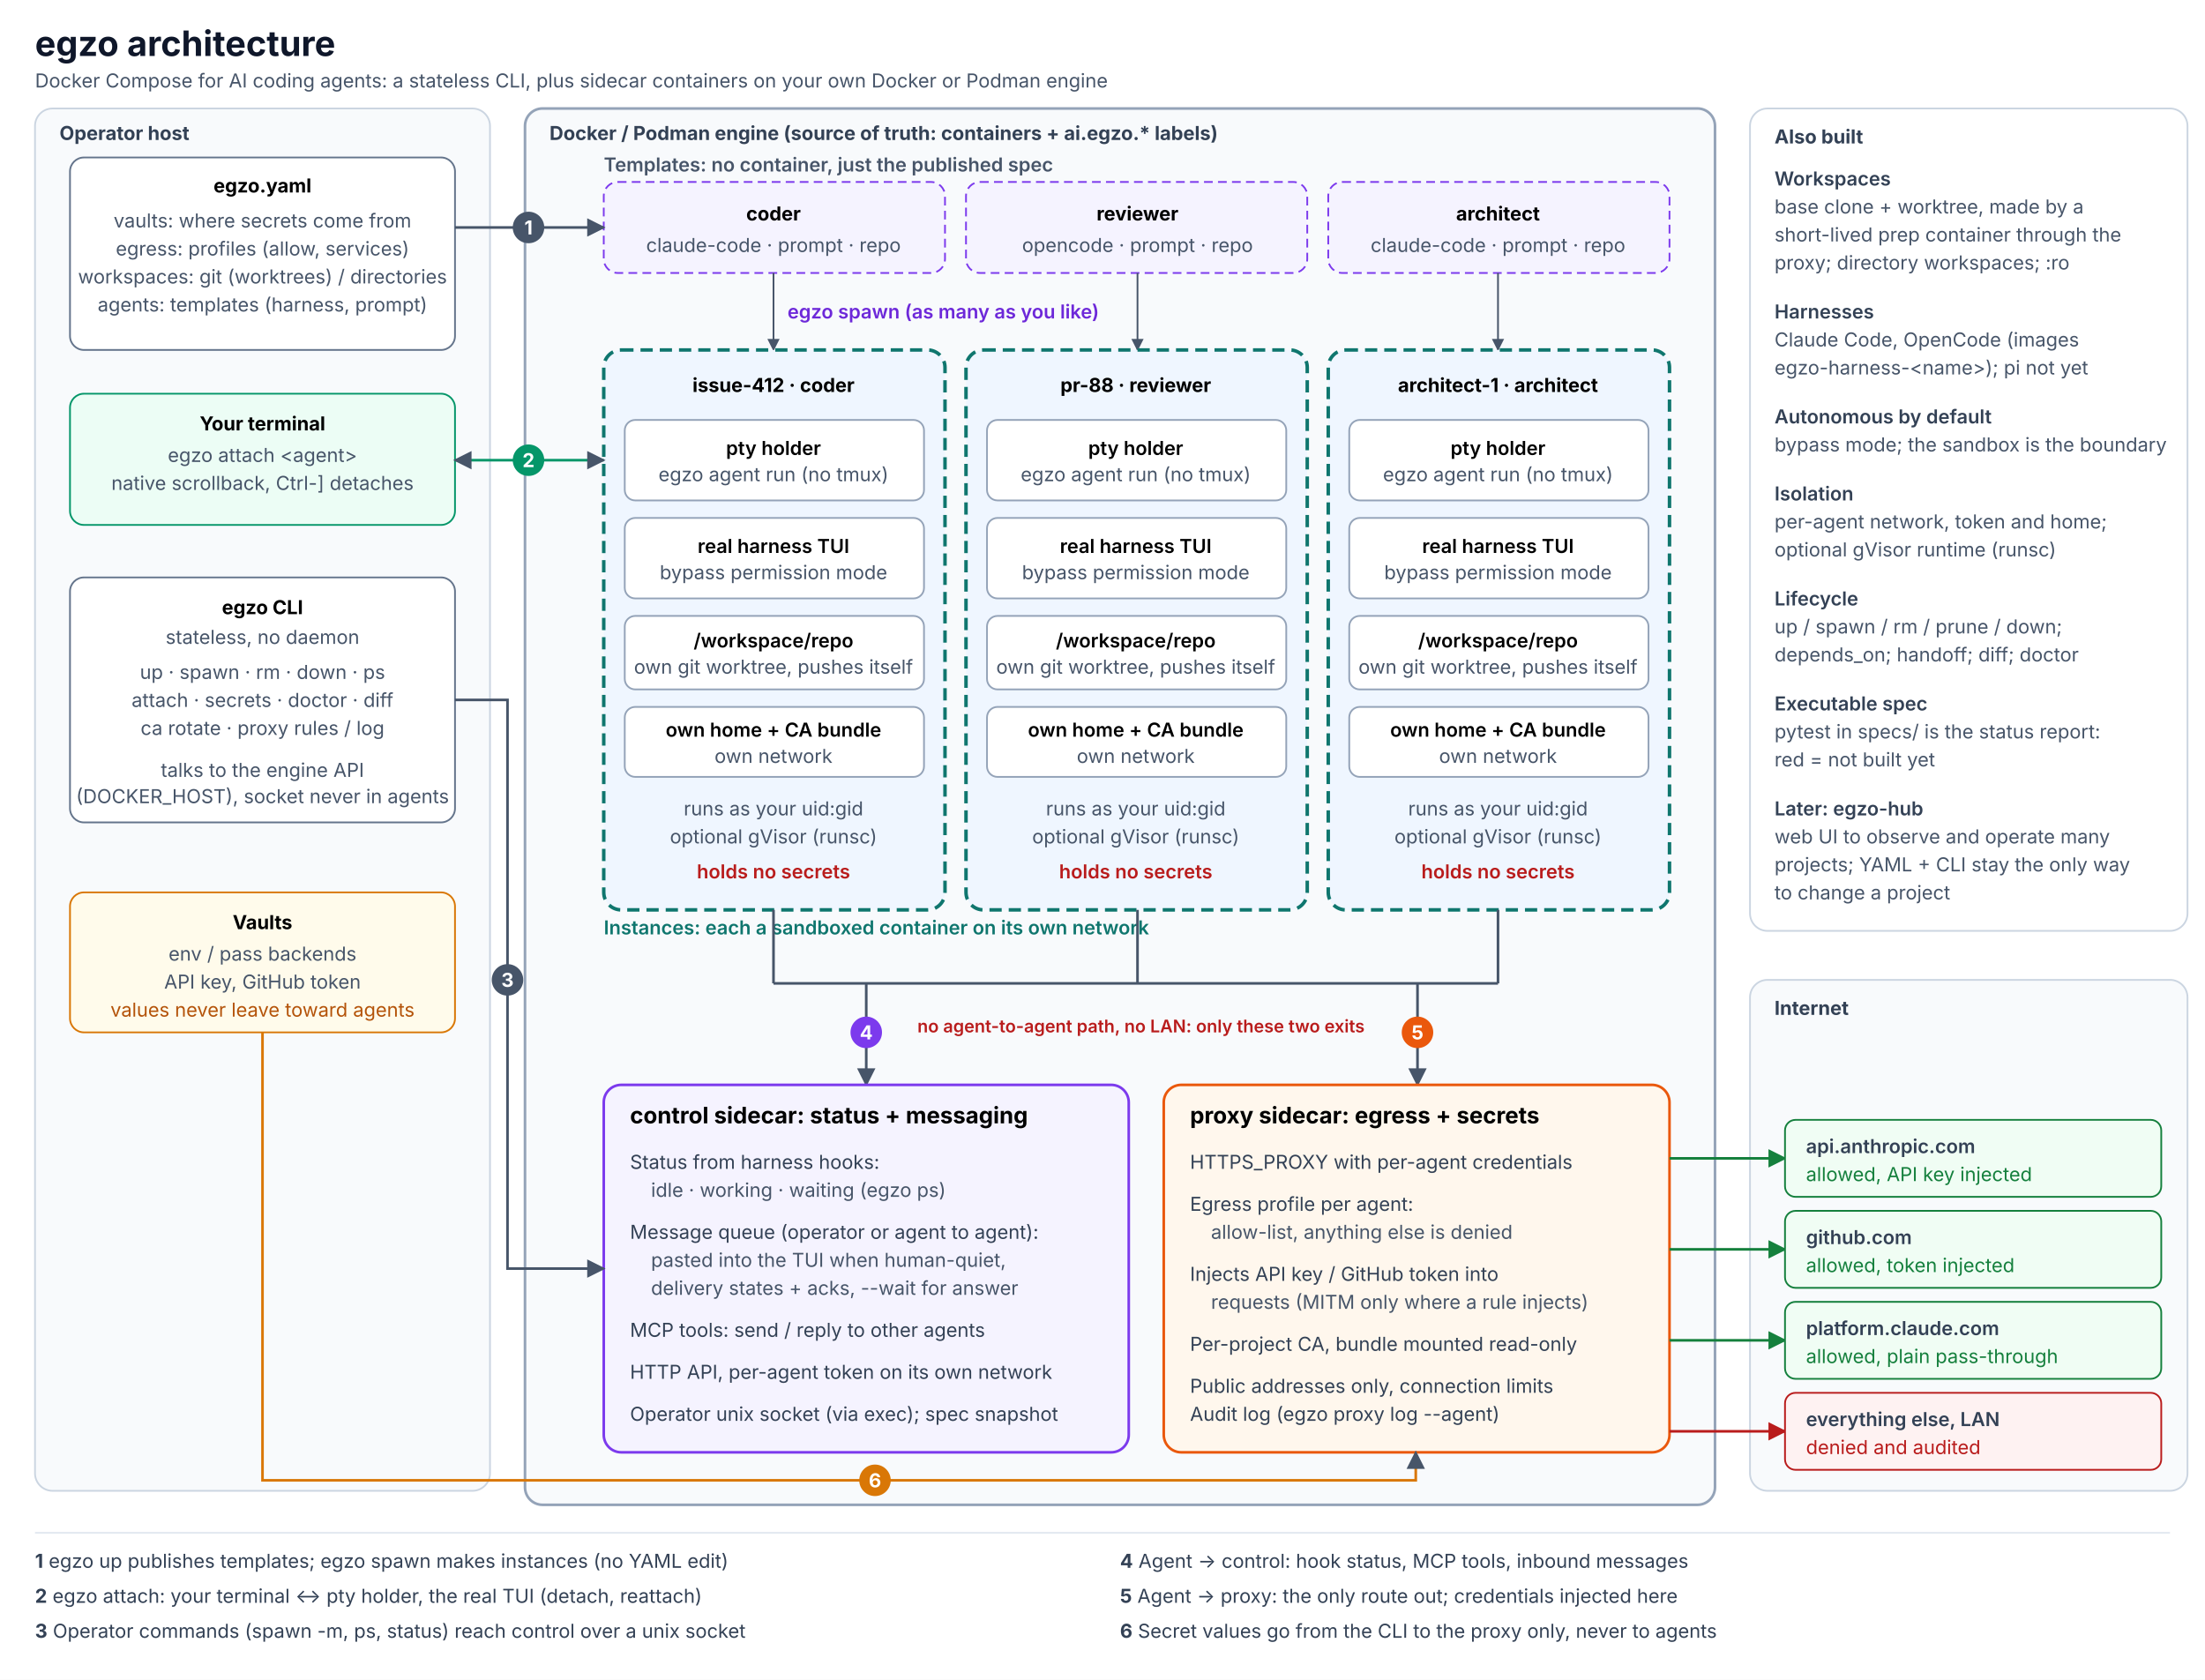
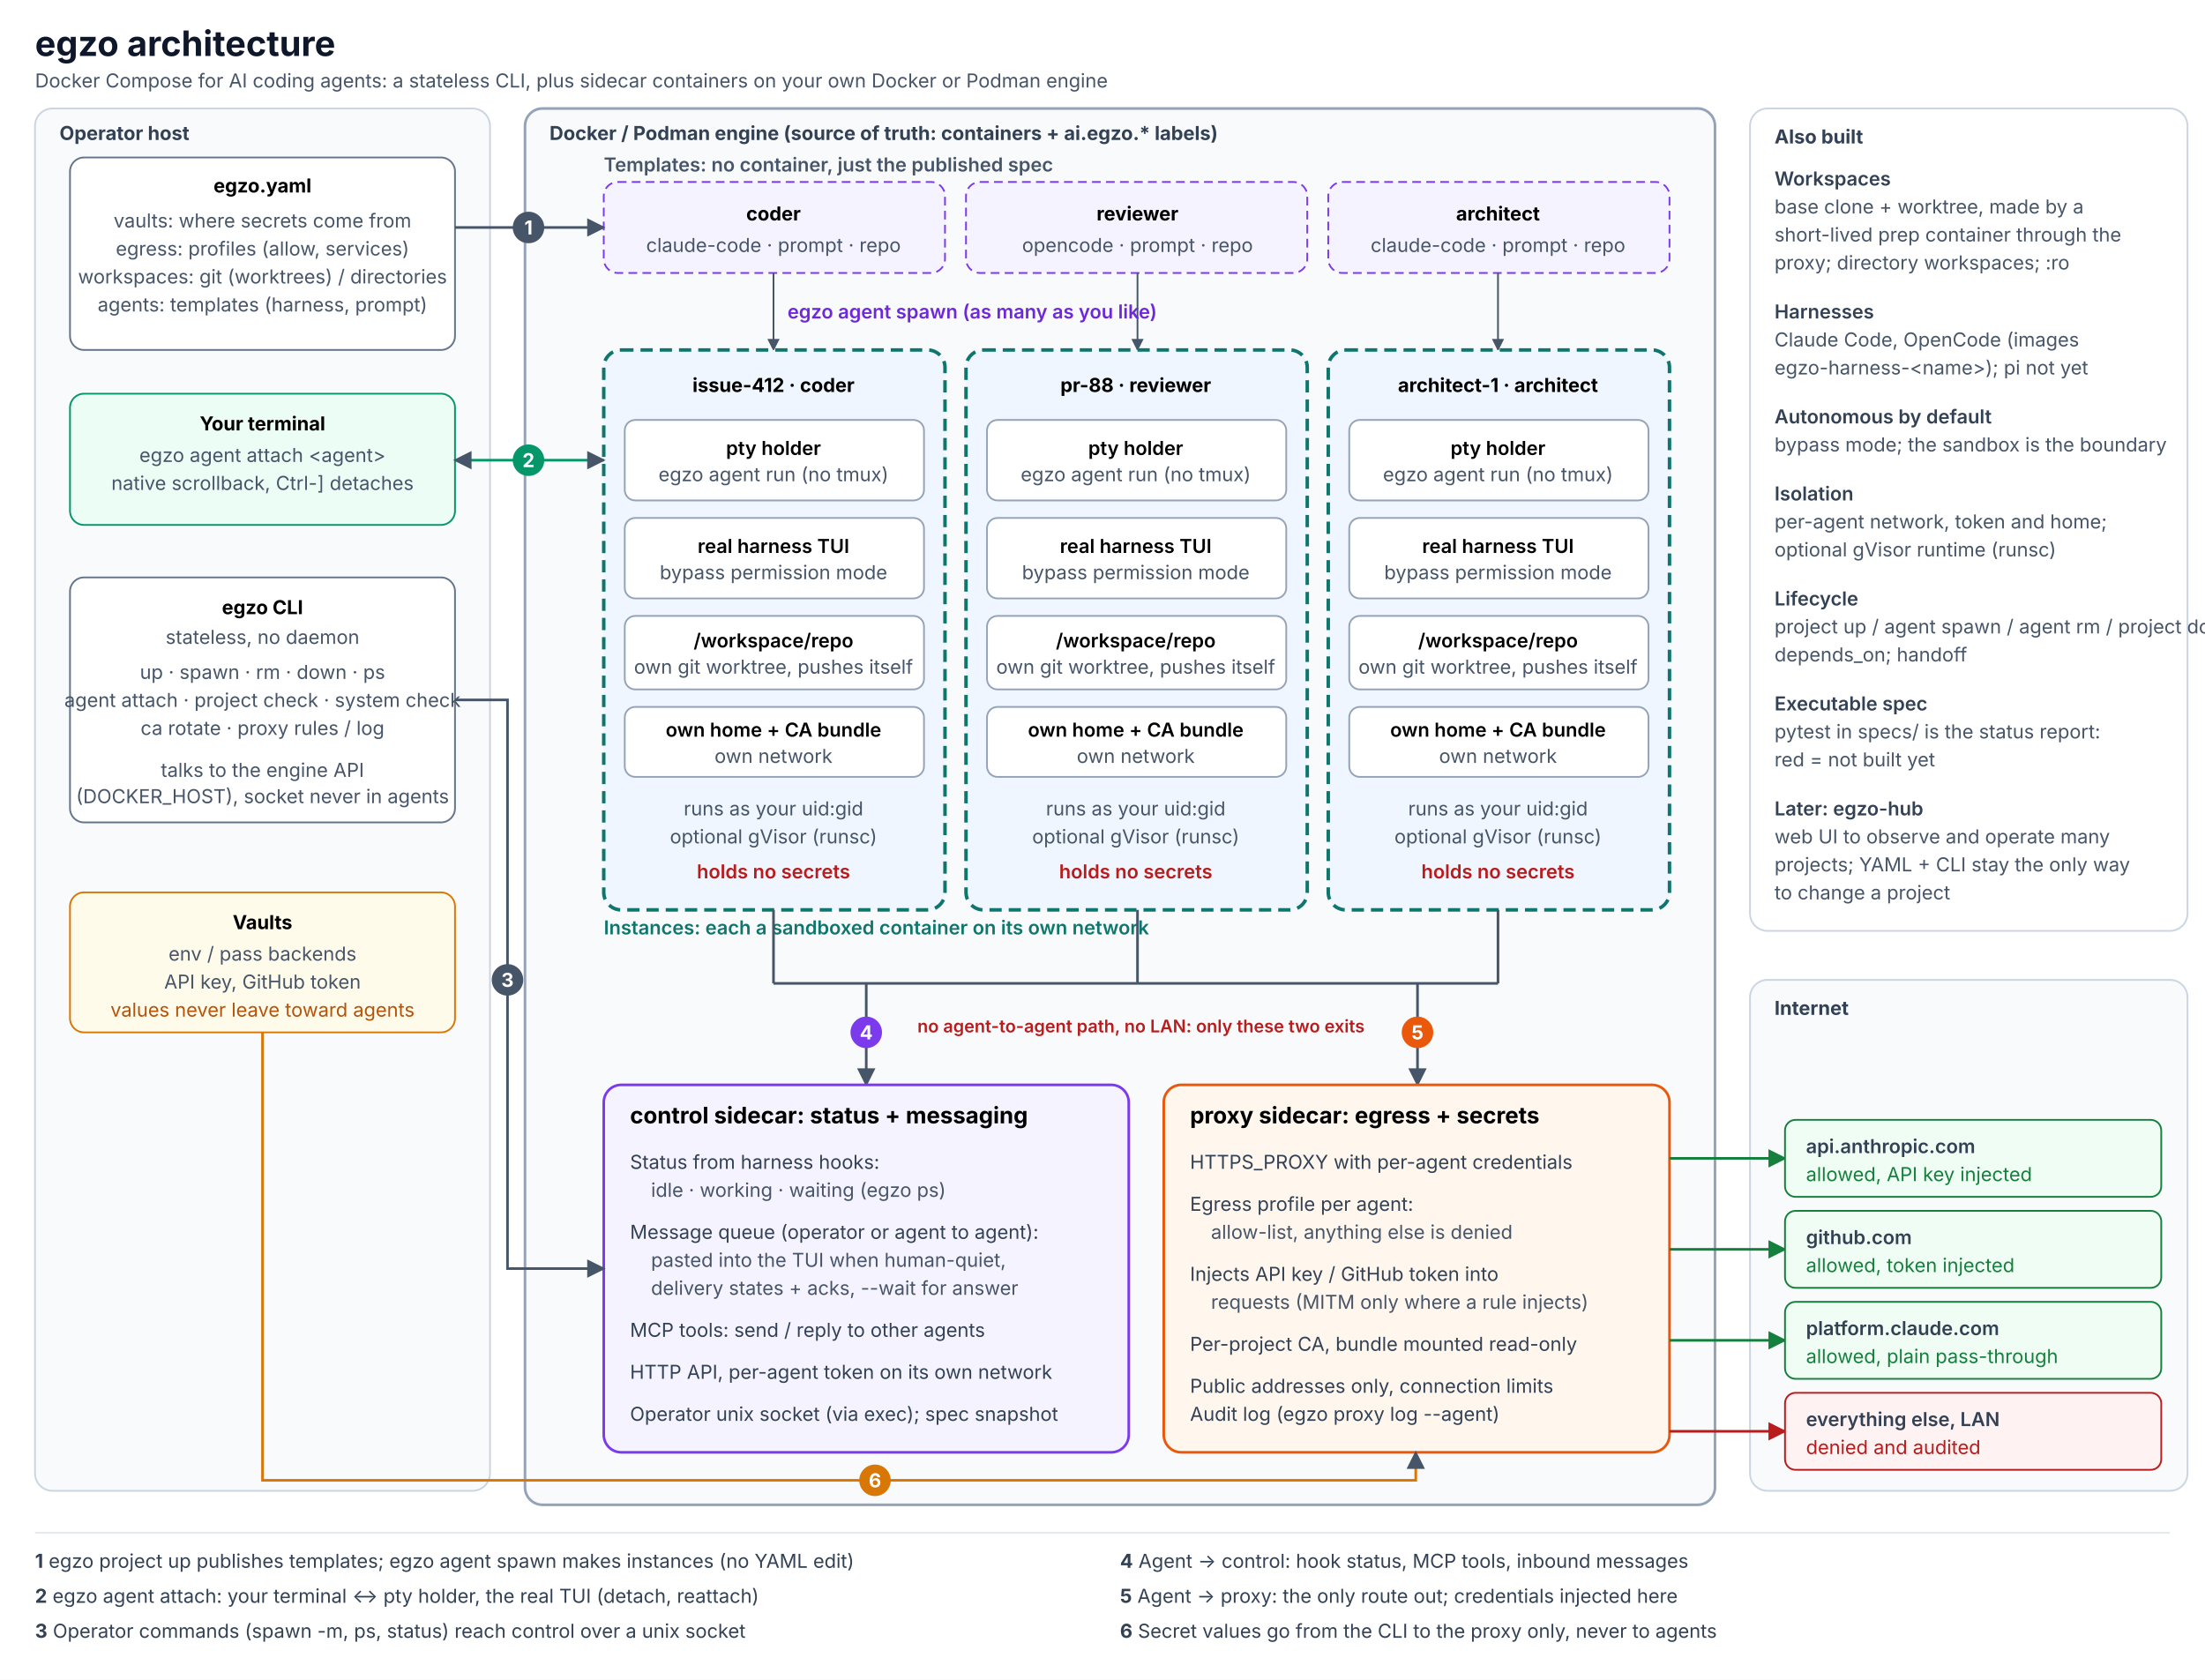
<svg xmlns="http://www.w3.org/2000/svg" viewBox="0 0 1260 960" font-family="system-ui, -apple-system, Segoe UI, sans-serif" font-size="11">
  <defs>
    <marker id="a" viewBox="0 0 10 10" refX="9" refY="5" markerWidth="7" markerHeight="7" orient="auto-start-reverse">
      <path d="M0 0L10 5L0 10z" fill="#475569" />
    </marker>
    <marker id="g" viewBox="0 0 10 10" refX="9" refY="5" markerWidth="7" markerHeight="7" orient="auto-start-reverse">
      <path d="M0 0L10 5L0 10z" fill="#15803d" />
    </marker>
    <marker id="r" viewBox="0 0 10 10" refX="9" refY="5" markerWidth="7" markerHeight="7" orient="auto-start-reverse">
      <path d="M0 0L10 5L0 10z" fill="#b91c1c" />
    </marker>
    <g id="inst-body">
      <rect x="12" y="40" width="171" height="46" rx="6" fill="#fff" stroke="#94a3b8" />
      <text x="97" y="60" text-anchor="middle" font-weight="600">pty holder</text>
      <text x="97" y="75" text-anchor="middle" fill="#475569">egzo agent run (no tmux)</text>
      <rect x="12" y="96" width="171" height="46" rx="6" fill="#fff" stroke="#94a3b8" />
      <text x="97" y="116" text-anchor="middle" font-weight="600">real harness TUI</text>
      <text x="97" y="131" text-anchor="middle" fill="#475569">bypass permission mode</text>
      <rect x="12" y="152" width="171" height="42" rx="6" fill="#fff" stroke="#94a3b8" />
      <text x="97" y="170" text-anchor="middle" font-weight="600">/workspace/repo</text>
      <text x="97" y="185" text-anchor="middle" fill="#475569">own git worktree, pushes itself</text>
      <rect x="12" y="204" width="171" height="40" rx="6" fill="#fff" stroke="#94a3b8" />
      <text x="97" y="221" text-anchor="middle" font-weight="600">own home + CA bundle</text>
      <text x="97" y="236" text-anchor="middle" fill="#475569">own network</text>
      <text x="97" y="266" text-anchor="middle" fill="#475569">runs as your uid:gid</text>
      <text x="97" y="282" text-anchor="middle" fill="#475569">optional gVisor (runsc)</text>
      <text x="97" y="302" text-anchor="middle" fill="#b91c1c" font-weight="600">holds no secrets</text>
    </g>
  </defs>
  <rect width="1260" height="960" fill="#fff" />
  <text x="20" y="32" font-size="20" font-weight="700" fill="#0f172a">egzo architecture</text>
  <text x="20" y="50" fill="#475569">Docker Compose for AI coding agents: a stateless CLI, plus sidecar containers on your own Docker or Podman engine</text>
  <rect x="20" y="62" width="260" height="790" rx="10" fill="#f8fafc" stroke="#cbd5e1" />
  <text x="34" y="80" font-weight="700" fill="#334155">Operator host</text>
  <rect x="40" y="90" width="220" height="110" rx="8" fill="#fff" stroke="#64748b" />
  <text x="150" y="110" text-anchor="middle" font-weight="700">egzo.yaml</text>
  <text x="150" y="130" text-anchor="middle" fill="#475569">vaults: where secrets come from</text>
  <text x="150" y="146" text-anchor="middle" fill="#475569">egress: profiles (allow, services)</text>
  <text x="150" y="162" text-anchor="middle" fill="#475569">workspaces: git (worktrees) / directories</text>
  <text x="150" y="178" text-anchor="middle" fill="#475569">agents: templates (harness, prompt)</text>
  <rect x="40" y="225" width="220" height="75" rx="8" fill="#ecfdf5" stroke="#059669" />
  <text x="150" y="246" text-anchor="middle" font-weight="700">Your terminal</text>
-   <text x="150" y="264" text-anchor="middle" fill="#475569">egzo attach &lt;agent&gt;</text>
+   <text x="150" y="264" text-anchor="middle" fill="#475569">egzo agent attach &lt;agent&gt;</text>
  <text x="150" y="280" text-anchor="middle" fill="#475569">native scrollback, Ctrl-] detaches</text>
  <rect x="40" y="330" width="220" height="140" rx="8" fill="#fff" stroke="#64748b" />
  <text x="150" y="351" text-anchor="middle" font-weight="700">egzo CLI</text>
  <text x="150" y="368" text-anchor="middle" fill="#475569">stateless, no daemon</text>
  <text x="150" y="388" text-anchor="middle" fill="#475569">up · spawn · rm · down · ps</text>
-   <text x="150" y="404" text-anchor="middle" fill="#475569">attach · secrets · doctor · diff</text>
+   <text x="150" y="404" text-anchor="middle" fill="#475569">agent attach · project check · system check</text>
  <text x="150" y="420" text-anchor="middle" fill="#475569">ca rotate · proxy rules / log</text>
  <text x="150" y="444" text-anchor="middle" fill="#475569">talks to the engine API</text>
  <text x="150" y="459" text-anchor="middle" fill="#475569">(DOCKER_HOST), socket never in agents</text>
  <rect x="40" y="510" width="220" height="80" rx="8" fill="#fffbeb" stroke="#d97706" />
  <text x="150" y="531" text-anchor="middle" font-weight="700">Vaults</text>
  <text x="150" y="549" text-anchor="middle" fill="#475569">env / pass backends</text>
  <text x="150" y="565" text-anchor="middle" fill="#475569">API key, GitHub token</text>
  <text x="150" y="581" text-anchor="middle" fill="#b45309">values never leave toward agents</text>
  <rect x="300" y="62" width="680" height="798" rx="10" fill="#f8fafc" stroke="#94a3b8" stroke-width="1.5" />
  <text x="314" y="80" font-weight="700" fill="#334155">Docker / Podman engine (source of truth: containers + ai.egzo.* labels)</text>
  <text x="345" y="98" fill="#475569" font-weight="600">Templates: no container, just the published spec</text>
  <g stroke="#7c3aed" stroke-dasharray="5 3" fill="#f5f3ff">
    <rect x="345" y="104" width="195" height="52" rx="8" />
    <rect x="552" y="104" width="195" height="52" rx="8" />
    <rect x="759" y="104" width="195" height="52" rx="8" />
  </g>
  <g text-anchor="middle">
    <text x="442" y="126" font-weight="700">coder</text>
    <text x="442" y="144" fill="#475569">claude-code · prompt · repo</text>
    <text x="650" y="126" font-weight="700">reviewer</text>
    <text x="650" y="144" fill="#475569">opencode · prompt · repo</text>
    <text x="856" y="126" font-weight="700">architect</text>
    <text x="856" y="144" fill="#475569">claude-code · prompt · repo</text>
  </g>
  <g stroke="#475569" fill="none" marker-end="url(#a)">
    <path d="M442 156V200" />
    <path d="M650 156V200" />
    <path d="M856 156V200" />
  </g>
-   <text x="450" y="182" fill="#6d28d9" font-weight="600">egzo spawn (as many as you like)</text>
+   <text x="450" y="182" fill="#6d28d9" font-weight="600">egzo agent spawn (as many as you like)</text>
  <g>
    <rect x="345" y="200" width="195" height="320" rx="10" fill="#eff6ff" stroke="#0f766e" stroke-width="2" stroke-dasharray="7 4" />
    <g transform="translate(345 200)">
      <text x="97" y="24" text-anchor="middle" font-weight="700">issue-412 · coder</text>
      <use href="#inst-body" />
    </g>
    <rect x="552" y="200" width="195" height="320" rx="10" fill="#eff6ff" stroke="#0f766e" stroke-width="2" stroke-dasharray="7 4" />
    <g transform="translate(552 200)">
      <text x="97" y="24" text-anchor="middle" font-weight="700">pr-88 · reviewer</text>
      <use href="#inst-body" />
    </g>
    <rect x="759" y="200" width="195" height="320" rx="10" fill="#eff6ff" stroke="#0f766e" stroke-width="2" stroke-dasharray="7 4" />
    <g transform="translate(759 200)">
      <text x="97" y="24" text-anchor="middle" font-weight="700">architect-1 · architect</text>
      <use href="#inst-body" />
    </g>
  </g>
  <text x="345" y="534" fill="#0f766e" font-weight="600">Instances: each a sandboxed container on its own network</text>
  <g stroke="#475569" fill="none" stroke-width="1.5">
    <path d="M442 520V562M650 520V562M856 520V562M442 562H856" />
  </g>
  <g stroke="#475569" fill="none" stroke-width="1.5" marker-end="url(#a)">
    <path d="M495 562V620" />
    <path d="M810 562V620" />
  </g>
  <text x="652" y="590" text-anchor="middle" fill="#b91c1c" font-size="10" font-weight="600">no agent-to-agent path, no LAN: only these two exits</text>
  <rect x="345" y="620" width="300" height="210" rx="10" fill="#f5f3ff" stroke="#7c3aed" stroke-width="1.5" />
  <text x="360" y="642" font-weight="700" font-size="13">control sidecar: status + messaging</text>
  <g fill="#334155">
    <text x="360" y="668">Status from harness hooks:</text>
    <text x="372" y="684" fill="#475569">idle · working · waiting (egzo ps)</text>
    <text x="360" y="708">Message queue (operator or agent to agent):</text>
    <text x="372" y="724" fill="#475569">pasted into the TUI when human-quiet,</text>
    <text x="372" y="740" fill="#475569">delivery states + acks, --wait for answer</text>
    <text x="360" y="764">MCP tools: send / reply to other agents</text>
    <text x="360" y="788">HTTP API, per-agent token on its own network</text>
    <text x="360" y="812">Operator unix socket (via exec); spec snapshot</text>
  </g>
  <rect x="665" y="620" width="289" height="210" rx="10" fill="#fff7ed" stroke="#ea580c" stroke-width="1.5" />
  <text x="680" y="642" font-weight="700" font-size="13">proxy sidecar: egress + secrets</text>
  <g fill="#334155">
    <text x="680" y="668">HTTPS_PROXY with per-agent credentials</text>
    <text x="680" y="692">Egress profile per agent:</text>
    <text x="692" y="708" fill="#475569">allow-list, anything else is denied</text>
    <text x="680" y="732">Injects API key / GitHub token into</text>
    <text x="692" y="748" fill="#475569">requests (MITM only where a rule injects)</text>
    <text x="680" y="772">Per-project CA, bundle mounted read-only</text>
    <text x="680" y="796">Public addresses only, connection limits</text>
    <text x="680" y="812">Audit log (egzo proxy log --agent)</text>
  </g>
  <g stroke="#475569" fill="none" stroke-width="1.5">
    <path d="M260 130H345" marker-end="url(#a)" />
    <path d="M260 263H345" marker-start="url(#a)" marker-end="url(#a)" stroke="#059669" />
    <path d="M260 400H290V725H345" marker-end="url(#a)" />
    <path d="M150 590V846H809V830" marker-end="url(#a)" stroke="#d97706" />
  </g>
  <g font-weight="700" text-anchor="middle" fill="#fff">
    <circle cx="302" cy="130" r="9" fill="#475569" />
    <text x="302" y="134">1</text>
    <circle cx="302" cy="263" r="9" fill="#059669" />
    <text x="302" y="267">2</text>
    <circle cx="290" cy="560" r="9" fill="#475569" />
    <text x="290" y="564">3</text>
    <circle cx="495" cy="590" r="9" fill="#7c3aed" />
    <text x="495" y="594">4</text>
    <circle cx="810" cy="590" r="9" fill="#ea580c" />
    <text x="810" y="594">5</text>
    <circle cx="500" cy="846" r="9" fill="#d97706" />
    <text x="500" y="850">6</text>
  </g>
  <rect x="1000" y="560" width="250" height="292" rx="10" fill="#f8fafc" stroke="#cbd5e1" />
  <text x="1014" y="580" font-weight="700" fill="#334155">Internet</text>
  <g stroke-width="1.5" fill="none">
    <path d="M954 662H1020" stroke="#15803d" marker-end="url(#g)" />
    <path d="M954 714H1020" stroke="#15803d" marker-end="url(#g)" />
    <path d="M954 766H1020" stroke="#15803d" marker-end="url(#g)" />
    <path d="M954 818H1020" stroke="#b91c1c" marker-end="url(#r)" />
  </g>
  <g stroke-width="1">
    <rect x="1020" y="640" width="215" height="44" rx="6" fill="#f0fdf4" stroke="#15803d" />
    <rect x="1020" y="692" width="215" height="44" rx="6" fill="#f0fdf4" stroke="#15803d" />
    <rect x="1020" y="744" width="215" height="44" rx="6" fill="#f0fdf4" stroke="#15803d" />
    <rect x="1020" y="796" width="215" height="44" rx="6" fill="#fef2f2" stroke="#b91c1c" />
  </g>
  <g fill="#334155">
    <text x="1032" y="659" font-weight="600">api.anthropic.com</text>
    <text x="1032" y="675" fill="#15803d">allowed, API key injected</text>
    <text x="1032" y="711" font-weight="600">github.com</text>
    <text x="1032" y="727" fill="#15803d">allowed, token injected</text>
    <text x="1032" y="763" font-weight="600">platform.claude.com</text>
    <text x="1032" y="779" fill="#15803d">allowed, plain pass-through</text>
    <text x="1032" y="815" font-weight="600">everything else, LAN</text>
    <text x="1032" y="831" fill="#b91c1c">denied and audited</text>
  </g>
  <circle cx="987" cy="620" r="0" />
  <rect x="1000" y="62" width="250" height="470" rx="10" fill="#fff" stroke="#cbd5e1" />
  <text x="1014" y="82" font-weight="700" fill="#334155">Also built</text>
  <g fill="#334155">
    <text x="1014" y="106" font-weight="600">Workspaces</text>
    <text x="1014" y="122" fill="#475569">base clone + worktree, made by a</text>
    <text x="1014" y="138" fill="#475569">short-lived prep container through the</text>
    <text x="1014" y="154" fill="#475569">proxy; directory workspaces; :ro</text>
    <text x="1014" y="182" font-weight="600">Harnesses</text>
    <text x="1014" y="198" fill="#475569">Claude Code, OpenCode (images</text>
    <text x="1014" y="214" fill="#475569">egzo-harness-&lt;name&gt;); pi not yet</text>
    <text x="1014" y="242" font-weight="600">Autonomous by default</text>
    <text x="1014" y="258" fill="#475569">bypass mode; the sandbox is the boundary</text>
    <text x="1014" y="286" font-weight="600">Isolation</text>
    <text x="1014" y="302" fill="#475569">per-agent network, token and home;</text>
    <text x="1014" y="318" fill="#475569">optional gVisor runtime (runsc)</text>
    <text x="1014" y="346" font-weight="600">Lifecycle</text>
-     <text x="1014" y="362" fill="#475569">up / spawn / rm / prune / down;</text>
-     <text x="1014" y="378" fill="#475569">depends_on; handoff; diff; doctor</text>
+     <text x="1014" y="362" fill="#475569">project up / agent spawn / agent rm / project down;</text>
+     <text x="1014" y="378" fill="#475569">depends_on; handoff</text>
    <text x="1014" y="406" font-weight="600">Executable spec</text>
    <text x="1014" y="422" fill="#475569">pytest in specs/ is the status report:</text>
    <text x="1014" y="438" fill="#475569">red = not built yet</text>
    <text x="1014" y="466" font-weight="600">Later: egzo-hub</text>
    <text x="1014" y="482" fill="#475569">web UI to observe and operate many</text>
    <text x="1014" y="498" fill="#475569">projects; YAML + CLI stay the only way</text>
    <text x="1014" y="514" fill="#475569">to change a project</text>
  </g>
  <line x1="20" y1="876" x2="1240" y2="876" stroke="#e2e8f0" />
  <g fill="#334155" font-size="11">
    <text x="20" y="896">
-       <tspan font-weight="700">1</tspan>  egzo up publishes templates; egzo spawn makes instances (no YAML edit)</text>
+       <tspan font-weight="700">1</tspan>  egzo project up publishes templates; egzo agent spawn makes instances (no YAML edit)</text>
    <text x="20" y="916">
-       <tspan font-weight="700">2</tspan>  egzo attach: your terminal ↔ pty holder, the real TUI (detach, reattach)</text>
+       <tspan font-weight="700">2</tspan>  egzo agent attach: your terminal ↔ pty holder, the real TUI (detach, reattach)</text>
    <text x="20" y="936">
      <tspan font-weight="700">3</tspan>  Operator commands (spawn -m, ps, status) reach control over a unix socket</text>
    <text x="640" y="896">
      <tspan font-weight="700">4</tspan>  Agent → control: hook status, MCP tools, inbound messages</text>
    <text x="640" y="916">
      <tspan font-weight="700">5</tspan>  Agent → proxy: the only route out; credentials injected here</text>
    <text x="640" y="936">
      <tspan font-weight="700">6</tspan>  Secret values go from the CLI to the proxy only, never to agents</text>
  </g>
</svg>
